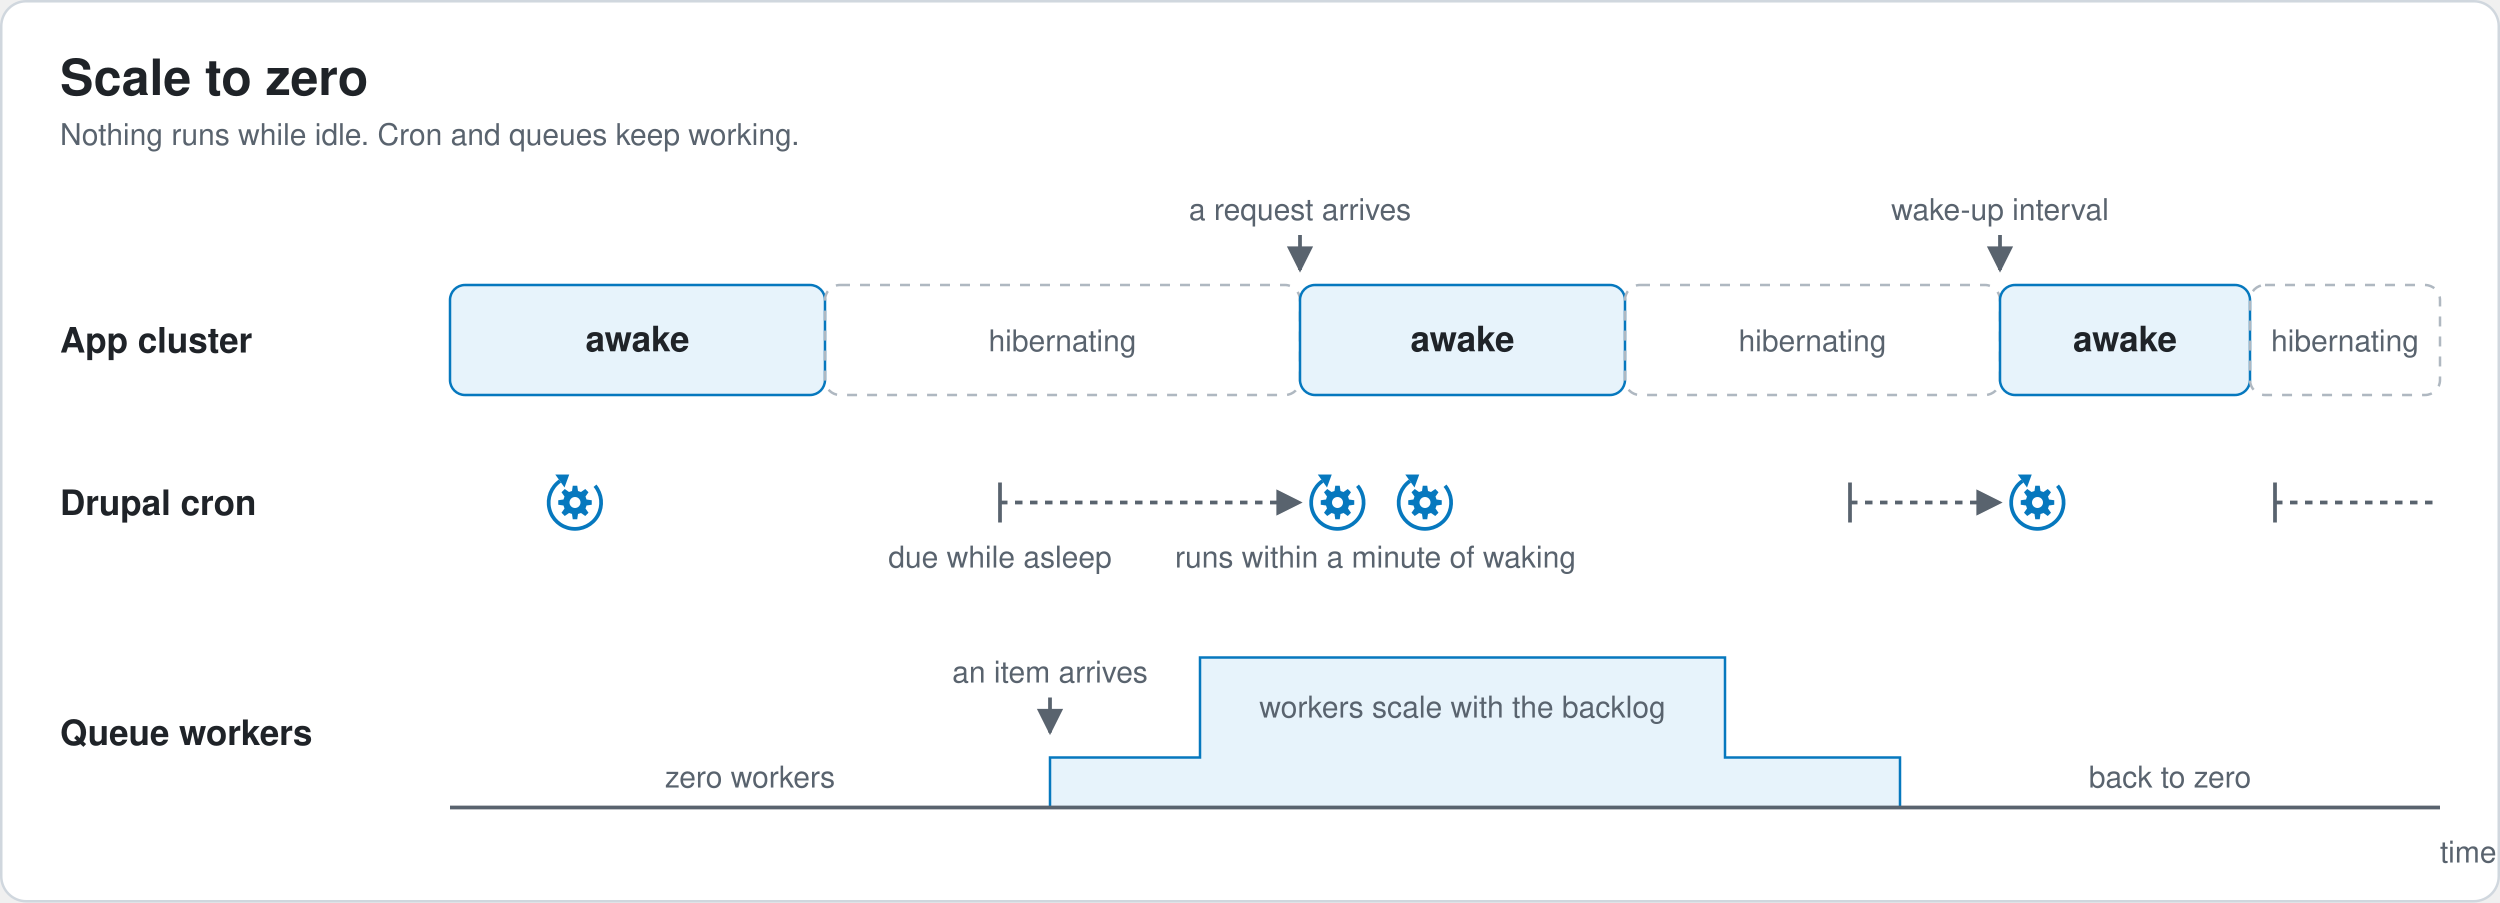
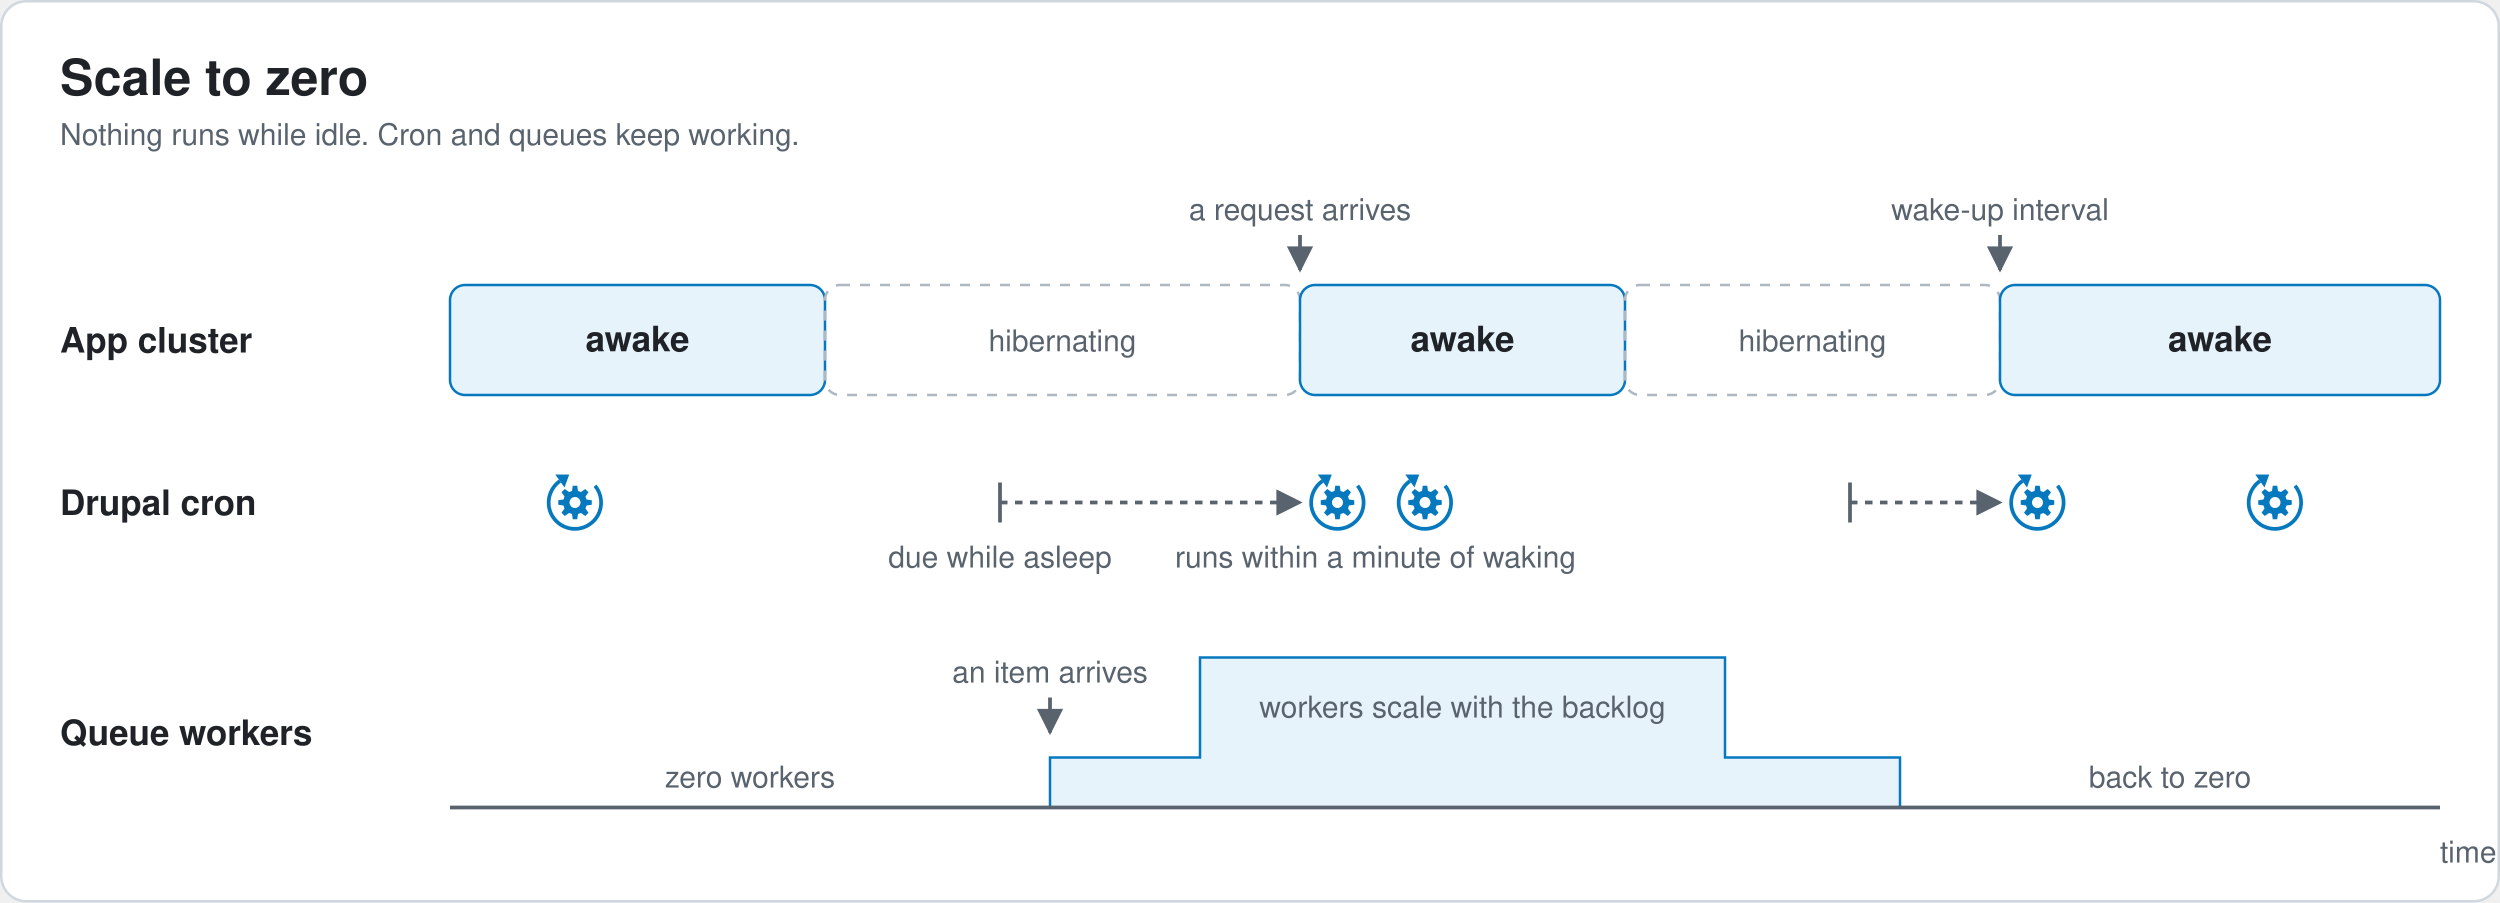
<svg xmlns="http://www.w3.org/2000/svg" viewBox="0 0 1000 361" width="1000" height="361" role="img" aria-labelledby="t d">
  <style>
text{font-family:-apple-system,BlinkMacSystemFont,"Segoe UI",Helvetica,Arial,sans-serif;fill:#1f2328;font-size:14px}
.h{font-size:20px;font-weight:600}
.t{font-weight:600}
.s{font-size:12px;fill:#59636e}
.m{font-family:ui-monospace,SFMono-Regular,Menlo,Consolas,monospace;font-size:11px}
.c{text-anchor:middle}
.bg{fill:#fff;stroke:#d0d7de}
.box{fill:#f6f8fa;stroke:#afb8c1}
.cloud{fill:#fff3f0;stroke:#f53003}
.zone{fill:none;stroke:#f53003;stroke-dasharray:6 4}
.zt{fill:#c92a04;font-weight:600}
.drupal{fill:#e7f3fb;stroke:#0678be}
.mod{fill:#fff8c5;stroke:#bf8700}
.off{fill:none;stroke:#afb8c1;stroke-dasharray:4 4}
.l{stroke:#59636e;fill:none;stroke-width:1.5}
.ah{fill:#59636e}
.dot{fill:#0678be;stroke:#0678be;stroke-width:1.5}
.gear{fill:#0678be}
.spin{fill:none;stroke:#0678be;stroke-width:1.5}
@media (prefers-color-scheme:dark){
text{fill:#f0f6fc}
.s{fill:#9198a1}
.bg{fill:#0d1117;stroke:#3d444d}
.box{fill:#1c232c;stroke:#56606b}
.cloud{fill:#33160f;stroke:#ff5a3c}
.zone{stroke:#ff5a3c}
.zt{fill:#ff8a73}
.drupal{fill:#0c2d48;stroke:#4aa8e0}
.mod{fill:#3a2d00;stroke:#d29922}
.off{stroke:#56606b}
.l{stroke:#9198a1}
.ah{fill:#9198a1}
.dot{fill:#4aa8e0;stroke:#4aa8e0}
.gear{fill:#4aa8e0}
.spin{stroke:#4aa8e0}
}
</style>
  <defs>
    <marker id="a" viewBox="0 0 10 10" refX="9" refY="5" markerWidth="7" markerHeight="7" orient="auto">
      <path d="M0 0L10 5L0 10z" class="ah" />
    </marker>
  </defs>
  <rect class="bg" x="0.5" y="0.5" width="999" height="360" rx="10" />
  <text class="h" x="24" y="38">Scale to zero</text>
  <text class="s" x="24" y="58">Nothing runs while idle. Cron and queues keep working.</text>
  <text class="t" x="24" y="141">App cluster</text>
  <rect class="drupal" x="180" y="114" width="150" height="44" rx="6" />
  <text class="c t" x="255.0" y="140.5">awake</text>
  <rect class="off" x="330" y="114" width="190" height="44" rx="6" />
  <text class="c s" x="425.0" y="140.5">hibernating</text>
  <rect class="drupal" x="520" y="114" width="130" height="44" rx="6" />
  <text class="c t" x="585.0" y="140.5">awake</text>
  <rect class="off" x="650" y="114" width="150" height="44" rx="6" />
  <text class="c s" x="725.0" y="140.5">hibernating</text>
-   <rect class="drupal" x="800" y="114" width="100" height="44" rx="6" />
-   <text class="c t" x="850.0" y="140.5">awake</text>
-   <rect class="off" x="900" y="114" width="76" height="44" rx="6" />
-   <text class="c s" x="938.0" y="140.5">hibernating</text>
+   <rect class="drupal" x="800" y="114" width="176" height="44" rx="6" />
+   <text class="c t" x="888" y="140.5">awake</text>
  <text class="s c" x="520" y="88">a request arrives</text>
  <path class="l" d="M520 94V108" marker-end="url(#a)" />
  <text class="s c" x="800" y="88">wake-up interval</text>
  <path class="l" d="M800 94V108" marker-end="url(#a)" />
  <g transform="translate(0 9)">
    <text class="t" x="24" y="197">Drupal cron</text>
    <path class="l" d="M400 184V200" />
    <path class="l" d="M740 184V200" />
-     <path class="l" d="M910 184V200" />
    <path class="gear" fill-rule="evenodd" d="M234.6 190.8L236.7 191.1L236.7 192.9L234.6 193.2L234.2 194.4L235.4 196.1L234.1 197.4L232.4 196.2L231.2 196.6L230.9 198.7L229.1 198.7L228.8 196.6L227.6 196.2L225.9 197.4L224.6 196.1L225.8 194.4L225.4 193.2L223.3 192.9L223.3 191.1L225.4 190.8L225.8 189.6L224.6 187.9L225.9 186.6L227.6 187.8L228.8 187.4L229.1 185.3L230.9 185.3L231.2 187.4L232.4 187.8L234.1 186.6L235.4 187.9L234.2 189.6zM227.8 192a2.2 2.2 0 1 0 4.4 0a2.2 2.2 0 1 0 -4.4 0z" />
    <path class="spin" d="M238 185.3A10.5 10.5 0 1 1 224 183.4" />
    <path class="gear" d="M227.7 180.8L222.1 180.8L225.8 186z" />
    <path class="gear" fill-rule="evenodd" d="M574.6 190.8L576.7 191.1L576.7 192.9L574.6 193.2L574.2 194.4L575.4 196.1L574.1 197.4L572.4 196.2L571.2 196.6L570.9 198.7L569.1 198.7L568.8 196.6L567.6 196.2L565.9 197.4L564.6 196.1L565.8 194.4L565.4 193.2L563.3 192.9L563.3 191.1L565.4 190.8L565.8 189.6L564.6 187.9L565.9 186.6L567.6 187.8L568.8 187.4L569.1 185.3L570.9 185.3L571.2 187.4L572.4 187.8L574.1 186.6L575.4 187.9L574.2 189.6zM567.8 192a2.2 2.2 0 1 0 4.4 0a2.2 2.2 0 1 0 -4.4 0z" />
    <path class="spin" d="M578 185.3A10.5 10.5 0 1 1 564 183.4" />
    <path class="gear" d="M567.7 180.8L562.1 180.8L565.8 186z" />
    <path class="l" stroke-dasharray="3 3" d="M400 192H520" marker-end="url(#a)" />
    <path class="gear" fill-rule="evenodd" d="M539.6 190.8L541.7 191.1L541.7 192.9L539.6 193.2L539.2 194.4L540.4 196.1L539.1 197.4L537.4 196.2L536.2 196.6L535.9 198.7L534.1 198.7L533.8 196.6L532.6 196.2L530.9 197.4L529.6 196.1L530.8 194.4L530.4 193.2L528.3 192.9L528.3 191.1L530.4 190.8L530.8 189.6L529.6 187.9L530.9 186.6L532.6 187.8L533.8 187.4L534.1 185.3L535.9 185.3L536.2 187.4L537.4 187.8L539.1 186.6L540.4 187.9L539.2 189.6zM532.8 192a2.2 2.2 0 1 0 4.4 0a2.2 2.2 0 1 0 -4.4 0z" />
    <path class="spin" d="M543 185.3A10.5 10.5 0 1 1 529 183.4" />
    <path class="gear" d="M532.7 180.8L527.1 180.8L530.8 186z" />
    <path class="l" stroke-dasharray="3 3" d="M740 192H800" marker-end="url(#a)" />
    <path class="gear" fill-rule="evenodd" d="M819.6 190.8L821.7 191.1L821.7 192.9L819.6 193.2L819.2 194.4L820.4 196.1L819.1 197.4L817.4 196.2L816.2 196.6L815.9 198.7L814.1 198.7L813.8 196.6L812.6 196.2L810.9 197.4L809.6 196.1L810.8 194.4L810.4 193.2L808.3 192.9L808.3 191.1L810.4 190.8L810.8 189.6L809.6 187.9L810.9 186.6L812.6 187.8L813.8 187.4L814.1 185.3L815.9 185.3L816.2 187.4L817.4 187.8L819.1 186.6L820.4 187.9L819.2 189.6zM812.8 192a2.2 2.2 0 1 0 4.4 0a2.2 2.2 0 1 0 -4.4 0z" />
    <path class="spin" d="M823 185.3A10.5 10.5 0 1 1 809 183.4" />
    <path class="gear" d="M812.7 180.8L807.1 180.8L810.8 186z" />
-     <path class="l" stroke-dasharray="3 3" d="M910 192H976" />
+     <g transform="translate(340 0)">
+       <path class="gear" fill-rule="evenodd" d="M574.6 190.8L576.7 191.1L576.7 192.9L574.6 193.2L574.2 194.4L575.4 196.1L574.1 197.4L572.4 196.2L571.2 196.6L570.9 198.7L569.1 198.7L568.8 196.6L567.6 196.2L565.9 197.4L564.6 196.1L565.8 194.4L565.4 193.2L563.3 192.9L563.3 191.1L565.4 190.8L565.8 189.6L564.6 187.9L565.9 186.6L567.6 187.8L568.8 187.4L569.1 185.3L570.9 185.3L571.2 187.4L572.4 187.8L574.1 186.6L575.4 187.9L574.2 189.6zM567.8 192a2.2 2.2 0 1 0 4.4 0a2.2 2.2 0 1 0 -4.4 0z" />
+       <path class="spin" d="M578 185.3A10.5 10.5 0 1 1 564 183.4" />
+       <path class="gear" d="M567.7 180.8L562.1 180.8L565.8 186z" />
+     </g>
    <text class="s c" x="400" y="218">due while asleep</text>
    <text class="s" x="470" y="218">runs within a minute of waking</text>
  </g>
  <g transform="translate(0 -17)">
    <text class="t" x="24" y="315">Queue workers</text>
    <path class="drupal" d="M420 340V320H480V280H690V320H760V340z" />
    <path class="l" d="M180 340H976" />
    <text class="s c" x="420" y="290">an item arrives</text>
    <path class="l" d="M420 296V310" marker-end="url(#a)" />
    <text class="s c" x="585" y="304">workers scale with the backlog</text>
    <text class="s c" x="300" y="332">zero workers</text>
    <text class="s c" x="868" y="332">back to zero</text>
    <text class="s" x="976" y="362">
      <tspan text-anchor="end">time →</tspan>
    </text>
  </g>
</svg>
